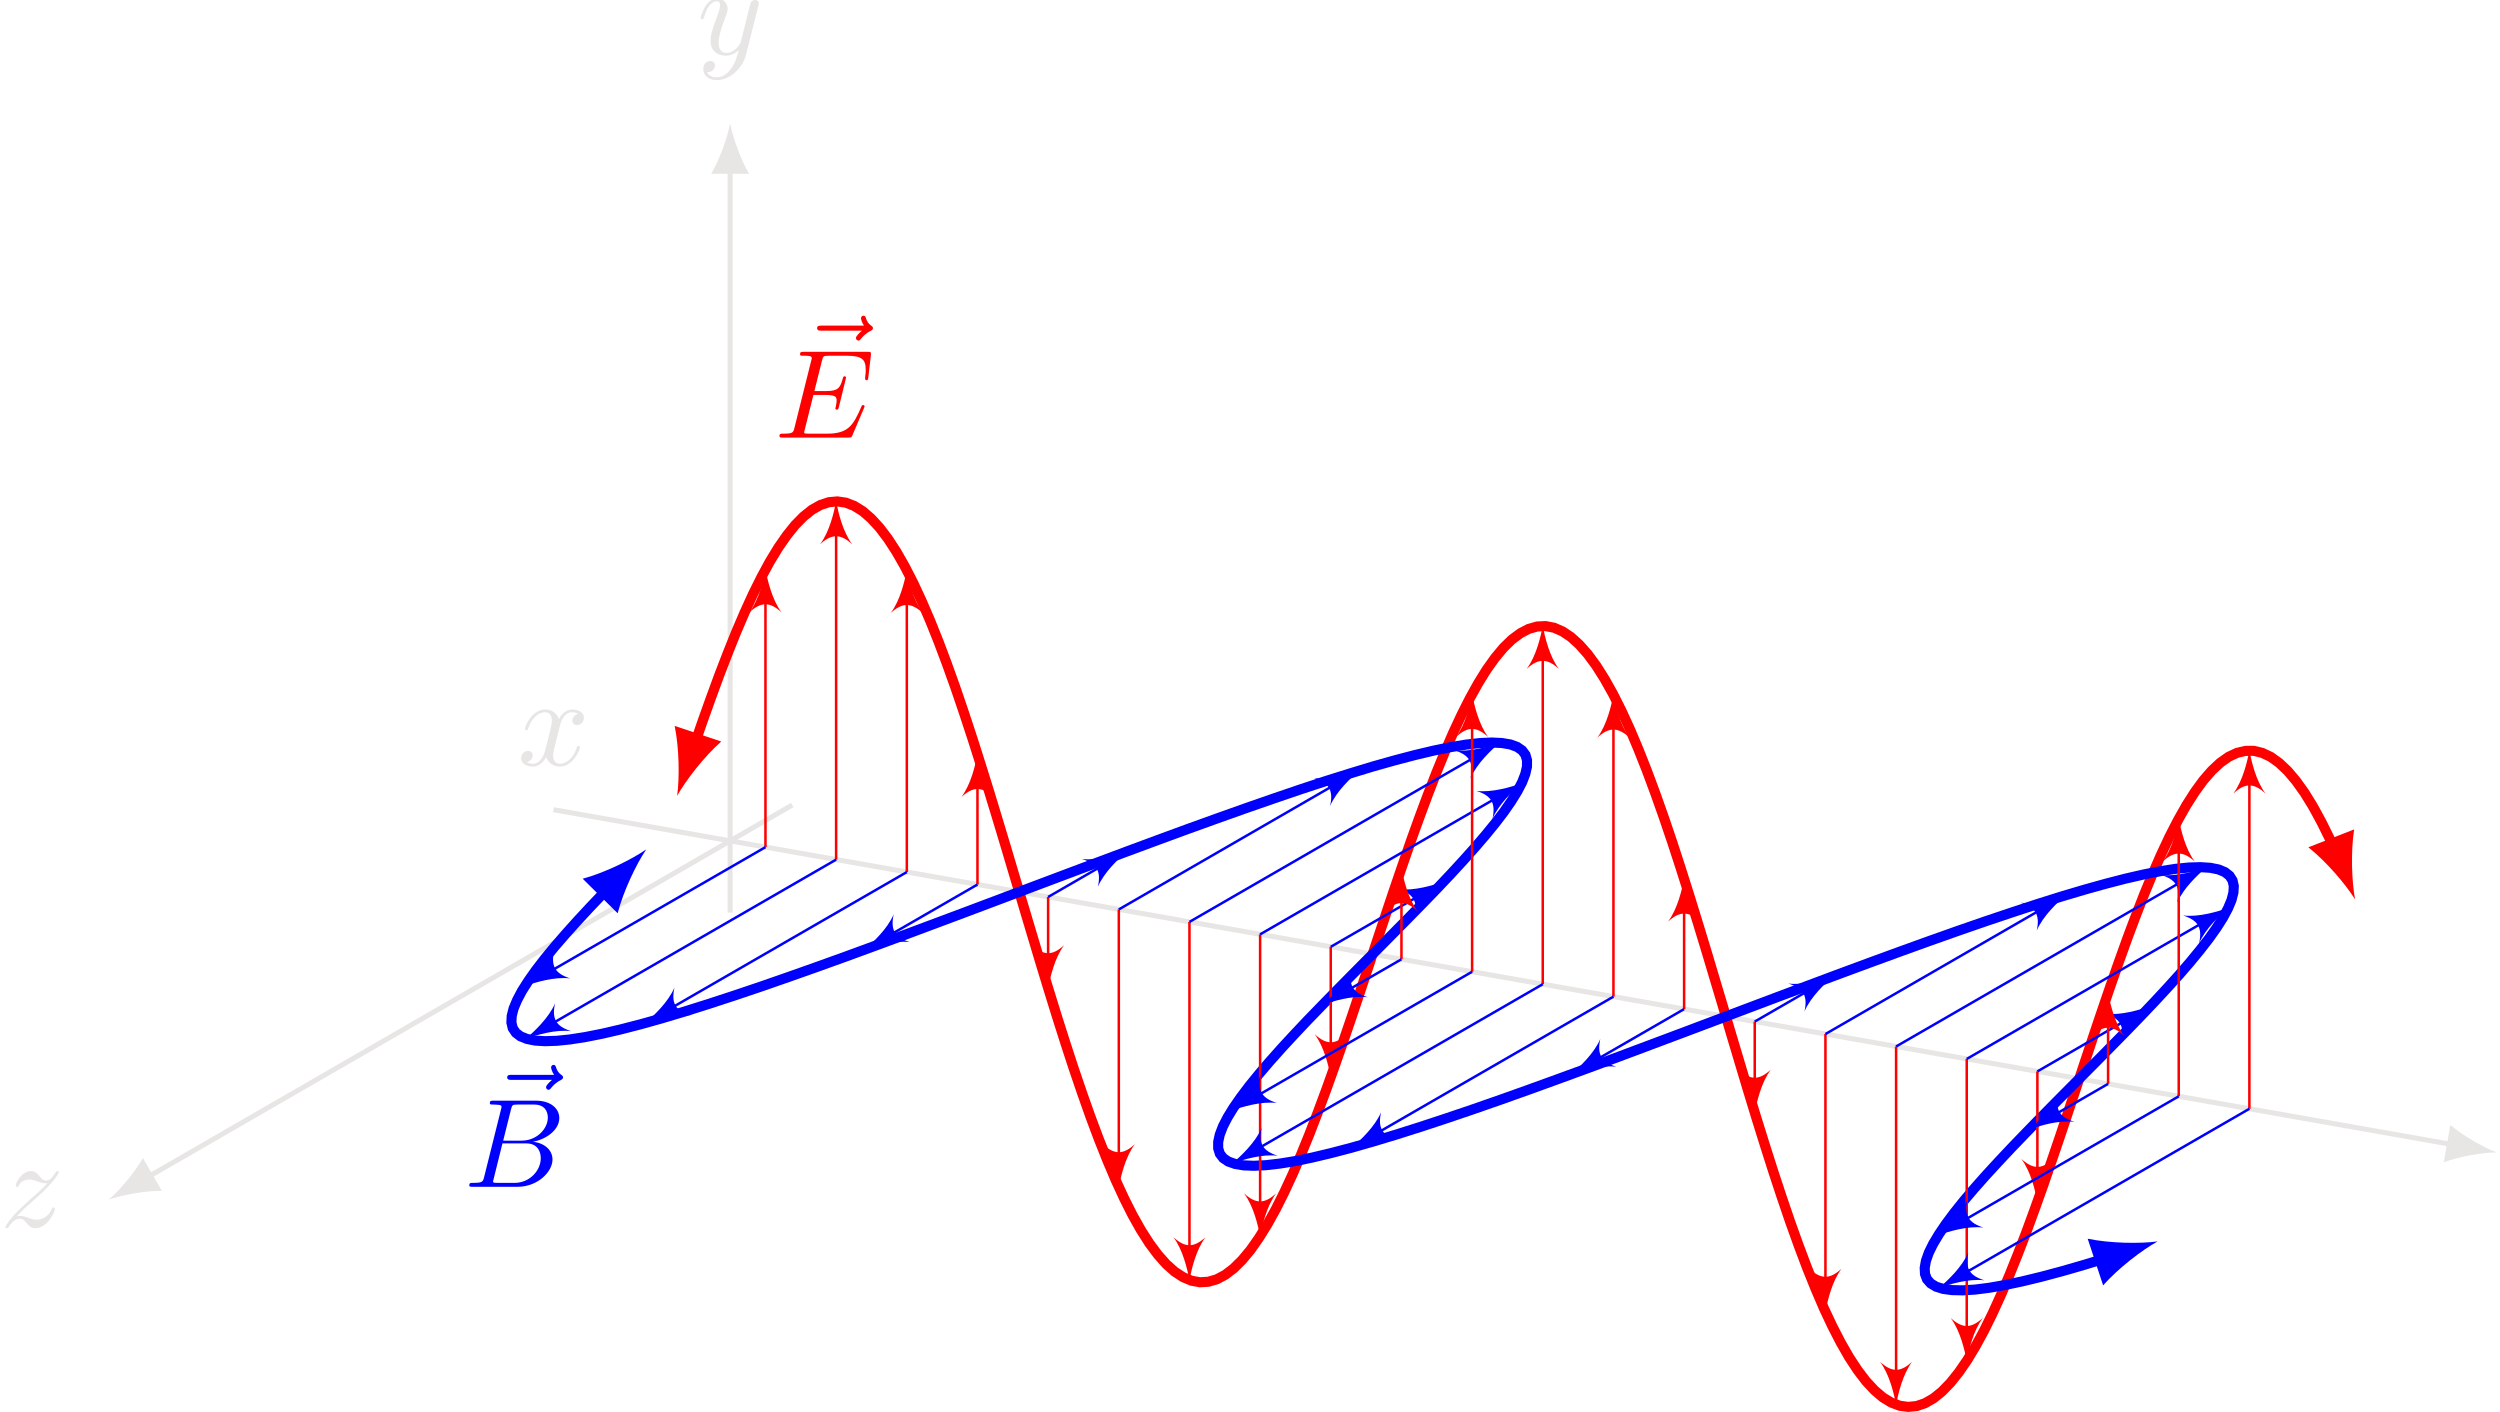
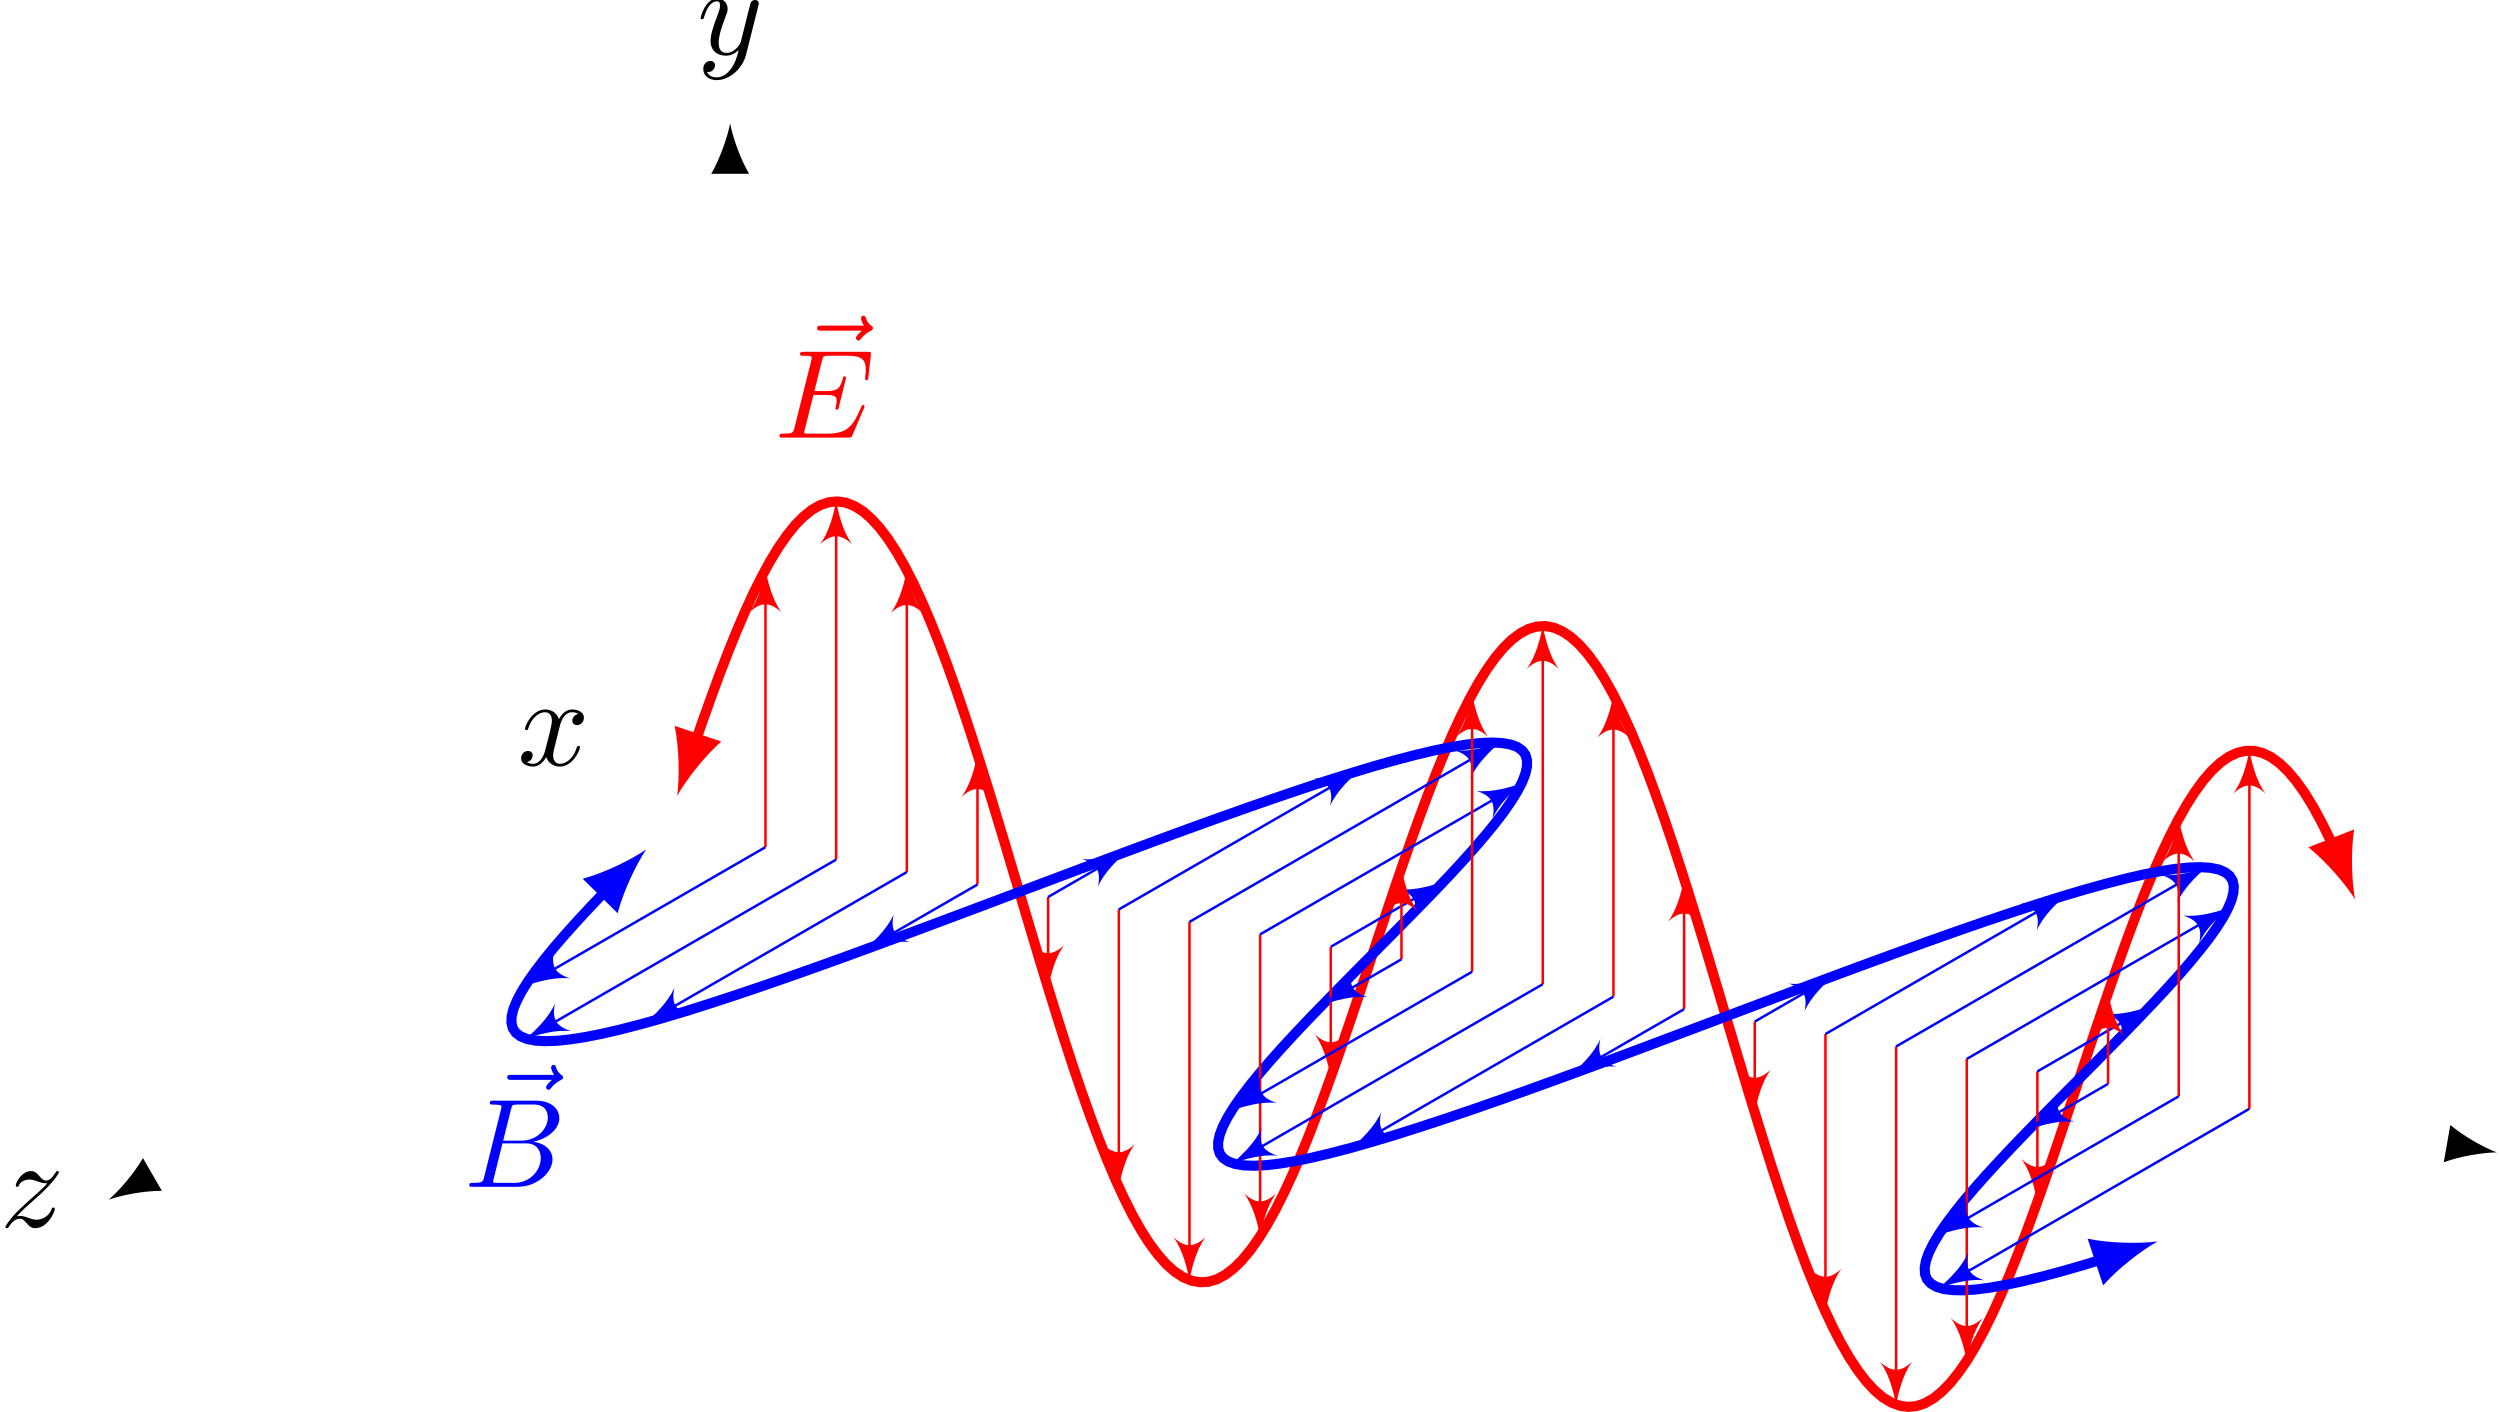
- <svg xmlns="http://www.w3.org/2000/svg" xmlns:xlink="http://www.w3.org/1999/xlink" version="1.1" width="197.529pt" height="111.559pt" viewBox="-68.68 -68.68 197.529 111.559" fill="currentColor">
+ <svg xmlns="http://www.w3.org/2000/svg" xmlns:xlink="http://www.w3.org/1999/xlink" version="1.1" width="197.529pt" height="111.559pt" viewBox="-68.68 -68.68 197.529 111.559" fill="CanvasText">
  <defs>
    <path id="g0-66" d="M1.594 -0.777C1.494 -0.389 1.474 -0.309 0.687 -0.309C0.518 -0.309 0.418 -0.309 0.418 -0.11C0.418 0 0.508 0 0.687 0H4.244C5.818 0 6.994 -1.176 6.994 -2.152C6.994 -2.869 6.416 -3.447 5.45 -3.557C6.486 -3.746 7.532 -4.483 7.532 -5.43C7.532 -6.167 6.874 -6.804 5.679 -6.804H2.331C2.142 -6.804 2.042 -6.804 2.042 -6.605C2.042 -6.496 2.132 -6.496 2.321 -6.496C2.341 -6.496 2.531 -6.496 2.7 -6.476C2.879 -6.456 2.969 -6.446 2.969 -6.316C2.969 -6.276 2.959 -6.247 2.929 -6.127L1.594 -0.777ZM3.098 -3.646L3.716 -6.117C3.806 -6.466 3.826 -6.496 4.254 -6.496H5.539C6.416 -6.496 6.625 -5.908 6.625 -5.469C6.625 -4.593 5.768 -3.646 4.553 -3.646H3.098ZM2.65 -0.309C2.511 -0.309 2.491 -0.309 2.431 -0.319C2.331 -0.329 2.301 -0.339 2.301 -0.418C2.301 -0.448 2.301 -0.468 2.351 -0.648L3.039 -3.427H4.922C5.878 -3.427 6.067 -2.69 6.067 -2.262C6.067 -1.275 5.181 -0.309 4.005 -0.309H2.65Z" />
    <path id="g0-69" d="M7.054 -2.321C7.073 -2.371 7.103 -2.441 7.103 -2.461C7.103 -2.471 7.103 -2.57 6.984 -2.57C6.894 -2.57 6.874 -2.511 6.854 -2.451C6.207 -0.976 5.838 -0.309 4.134 -0.309H2.68C2.54 -0.309 2.521 -0.309 2.461 -0.319C2.361 -0.329 2.331 -0.339 2.331 -0.418C2.331 -0.448 2.331 -0.468 2.381 -0.648L3.059 -3.367H4.045C4.892 -3.367 4.892 -3.158 4.892 -2.909C4.892 -2.839 4.892 -2.72 4.822 -2.421C4.802 -2.371 4.792 -2.341 4.792 -2.311C4.792 -2.262 4.832 -2.202 4.922 -2.202C5.001 -2.202 5.031 -2.252 5.071 -2.401L5.639 -4.732C5.639 -4.792 5.589 -4.842 5.519 -4.842C5.43 -4.842 5.41 -4.782 5.38 -4.663C5.171 -3.905 4.991 -3.676 4.075 -3.676H3.138L3.736 -6.077C3.826 -6.426 3.836 -6.466 4.274 -6.466H5.679C6.894 -6.466 7.193 -6.177 7.193 -5.36C7.193 -5.121 7.193 -5.101 7.153 -4.832C7.153 -4.772 7.143 -4.702 7.143 -4.653S7.173 -4.533 7.263 -4.533C7.372 -4.533 7.382 -4.593 7.402 -4.782L7.601 -6.506C7.631 -6.775 7.582 -6.775 7.333 -6.775H2.301C2.102 -6.775 2.002 -6.775 2.002 -6.575C2.002 -6.466 2.092 -6.466 2.281 -6.466C2.65 -6.466 2.929 -6.466 2.929 -6.286C2.929 -6.247 2.929 -6.227 2.879 -6.047L1.564 -0.777C1.465 -0.389 1.445 -0.309 0.658 -0.309C0.488 -0.309 0.379 -0.309 0.379 -0.12C0.379 0 0.468 0 0.658 0H5.828C6.057 0 6.067 -0.01 6.137 -0.169L7.054 -2.321Z" />
    <path id="g0-120" d="M3.328 -3.009C3.387 -3.268 3.616 -4.184 4.314 -4.184C4.364 -4.184 4.603 -4.184 4.812 -4.055C4.533 -4.005 4.334 -3.756 4.334 -3.517C4.334 -3.357 4.443 -3.168 4.712 -3.168C4.932 -3.168 5.25 -3.347 5.25 -3.746C5.25 -4.264 4.663 -4.403 4.324 -4.403C3.746 -4.403 3.397 -3.875 3.278 -3.646C3.029 -4.304 2.491 -4.403 2.202 -4.403C1.166 -4.403 0.598 -3.118 0.598 -2.869C0.598 -2.77 0.697 -2.77 0.717 -2.77C0.797 -2.77 0.827 -2.79 0.847 -2.879C1.186 -3.935 1.843 -4.184 2.182 -4.184C2.371 -4.184 2.72 -4.095 2.72 -3.517C2.72 -3.208 2.55 -2.54 2.182 -1.146C2.022 -0.528 1.674 -0.11 1.235 -0.11C1.176 -0.11 0.946 -0.11 0.737 -0.239C0.986 -0.289 1.205 -0.498 1.205 -0.777C1.205 -1.046 0.986 -1.126 0.837 -1.126C0.538 -1.126 0.289 -0.867 0.289 -0.548C0.289 -0.09 0.787 0.11 1.225 0.11C1.883 0.11 2.242 -0.588 2.271 -0.648C2.391 -0.279 2.75 0.11 3.347 0.11C4.374 0.11 4.941 -1.176 4.941 -1.425C4.941 -1.524 4.852 -1.524 4.822 -1.524C4.732 -1.524 4.712 -1.484 4.692 -1.415C4.364 -0.349 3.686 -0.11 3.367 -0.11C2.979 -0.11 2.819 -0.428 2.819 -0.767C2.819 -0.986 2.879 -1.205 2.989 -1.644L3.328 -3.009Z" />
    <path id="g0-121" d="M4.842 -3.796C4.882 -3.935 4.882 -3.955 4.882 -4.025C4.882 -4.204 4.742 -4.294 4.593 -4.294C4.493 -4.294 4.334 -4.234 4.244 -4.085C4.224 -4.035 4.144 -3.726 4.105 -3.547C4.035 -3.288 3.965 -3.019 3.905 -2.75L3.457 -0.956C3.417 -0.807 2.989 -0.11 2.331 -0.11C1.823 -0.11 1.714 -0.548 1.714 -0.917C1.714 -1.375 1.883 -1.993 2.222 -2.869C2.381 -3.278 2.421 -3.387 2.421 -3.587C2.421 -4.035 2.102 -4.403 1.604 -4.403C0.658 -4.403 0.289 -2.959 0.289 -2.869C0.289 -2.77 0.389 -2.77 0.408 -2.77C0.508 -2.77 0.518 -2.79 0.568 -2.949C0.837 -3.885 1.235 -4.184 1.574 -4.184C1.654 -4.184 1.823 -4.184 1.823 -3.866C1.823 -3.616 1.724 -3.357 1.654 -3.168C1.255 -2.112 1.076 -1.544 1.076 -1.076C1.076 -0.189 1.704 0.11 2.291 0.11C2.68 0.11 3.019 -0.06 3.298 -0.339C3.168 0.179 3.049 0.667 2.65 1.196C2.391 1.534 2.012 1.823 1.554 1.823C1.415 1.823 0.966 1.793 0.797 1.405C0.956 1.405 1.086 1.405 1.225 1.285C1.325 1.196 1.425 1.066 1.425 0.877C1.425 0.568 1.156 0.528 1.056 0.528C0.827 0.528 0.498 0.687 0.498 1.176C0.498 1.674 0.936 2.042 1.554 2.042C2.58 2.042 3.606 1.136 3.885 0.01L4.842 -3.796Z" />
    <path id="g0-122" d="M1.325 -0.827C1.863 -1.405 2.152 -1.654 2.511 -1.963C2.511 -1.973 3.128 -2.501 3.487 -2.859C4.433 -3.786 4.653 -4.264 4.653 -4.304C4.653 -4.403 4.563 -4.403 4.543 -4.403C4.473 -4.403 4.443 -4.384 4.394 -4.294C4.095 -3.816 3.885 -3.656 3.646 -3.656S3.288 -3.806 3.138 -3.975C2.949 -4.204 2.78 -4.403 2.451 -4.403C1.704 -4.403 1.245 -3.477 1.245 -3.268C1.245 -3.218 1.275 -3.158 1.365 -3.158S1.474 -3.208 1.494 -3.268C1.684 -3.726 2.262 -3.736 2.341 -3.736C2.55 -3.736 2.74 -3.666 2.969 -3.587C3.367 -3.437 3.477 -3.437 3.736 -3.437C3.377 -3.009 2.54 -2.291 2.351 -2.132L1.455 -1.295C0.777 -0.628 0.428 -0.06 0.428 0.01C0.428 0.11 0.528 0.11 0.548 0.11C0.628 0.11 0.648 0.09 0.707 -0.02C0.936 -0.369 1.235 -0.638 1.554 -0.638C1.783 -0.638 1.883 -0.548 2.132 -0.259C2.301 -0.05 2.481 0.11 2.77 0.11C3.756 0.11 4.334 -1.156 4.334 -1.425C4.334 -1.474 4.294 -1.524 4.214 -1.524C4.125 -1.524 4.105 -1.465 4.075 -1.395C3.846 -0.747 3.208 -0.558 2.879 -0.558C2.68 -0.558 2.501 -0.618 2.291 -0.687C1.953 -0.817 1.803 -0.857 1.594 -0.857C1.574 -0.857 1.415 -0.857 1.325 -0.827Z" />
    <path id="g0-126" d="M5.35 -5.928C5.21 -5.798 4.882 -5.519 4.882 -5.34C4.882 -5.24 4.981 -5.141 5.081 -5.141C5.171 -5.141 5.22 -5.21 5.27 -5.27C5.39 -5.42 5.619 -5.699 6.057 -5.918C6.127 -5.958 6.227 -6.007 6.227 -6.127C6.227 -6.227 6.157 -6.276 6.087 -6.326C5.868 -6.476 5.758 -6.655 5.679 -6.894C5.659 -6.984 5.619 -7.113 5.479 -7.113S5.28 -6.984 5.28 -6.904C5.28 -6.854 5.36 -6.535 5.519 -6.326H2.162C1.993 -6.326 1.813 -6.326 1.813 -6.127S1.993 -5.928 2.162 -5.928H5.35Z" />
  </defs>
  <g id="page1">
-     <path d="M-24.949 -4.703L125.058 21.75" stroke="currentColor" fill="none" stroke-width="0.399" />
+     <path d="M-24.949 -4.703L125.058 21.75" stroke="CanvasText" fill="none" stroke-width="0.399" />
    <path d="M128.59 22.371C127.578 21.992 125.984 21.102 124.925 20.207L124.406 23.152C125.707 22.672 127.511 22.383 128.59 22.371" />
    <g transform="matrix(1 0 0 1 -16.8052 -5.98096)">
      <use x="-10.991" y="-2.24" xlink:href="#g0-120" />
    </g>
-     <path d="M-10.992 3.43V-55.348" stroke="currentColor" fill="none" stroke-width="0.399" stroke-miterlimit="10" />
+     <path d="M-10.992 3.43V-55.348" stroke="CanvasText" fill="none" stroke-width="0.399" stroke-miterlimit="10" />
    <path d="M-10.992 -58.934C-11.191 -57.871 -11.789 -56.145 -12.484 -54.949H-9.496C-10.195 -56.145 -10.793 -57.871 -10.992 -58.934" />
    <g transform="matrix(1 0 0 1 -2.621 -62.1506)">
      <use x="-10.991" y="-2.24" xlink:href="#g0-121" />
    </g>
-     <path d="M-6.082 -5.074L-56.984 24.312" stroke="currentColor" fill="none" stroke-width="0.399" stroke-miterlimit="10" />
+     <path d="M-6.082 -5.074L-56.984 24.312" stroke="CanvasText" fill="none" stroke-width="0.399" stroke-miterlimit="10" />
    <path d="M-60.09 26.106C-59.07 25.746 -57.273 25.402 -55.891 25.41L-57.387 22.82C-58.07 24.023 -59.27 25.402 -60.09 26.106" />
    <g transform="matrix(1 0 0 1 -57.6894 30.4916)">
      <use x="-10.991" y="-2.24" xlink:href="#g0-122" />
    </g>
    <path d="M-13.695 -10.215L-14.512 -7.785L-13.844 -9.742L-13.18 -11.664L-12.512 -13.531L-11.848 -15.34L-11.18 -17.074L-10.516 -18.727L-9.848 -20.285L-9.184 -21.742L-8.516 -23.086L-7.852 -24.312L-7.184 -25.41L-6.516 -26.371L-5.852 -27.199L-5.184 -27.875L-4.52 -28.406L-3.852 -28.781L-3.188 -29L-2.52 -29.062L-1.855 -28.965L-1.188 -28.707L-0.519 -28.293L0.144 -27.719L0.812 -26.992L1.477 -26.117L2.144 -25.09L2.809 -23.926L3.477 -22.625L4.141 -21.195L4.809 -19.645L5.477 -17.98L6.141 -16.215L6.809 -14.348L7.473 -12.398L8.141 -10.371L8.805 -8.281L9.473 -6.137L10.137 -3.953L10.805 -1.734L11.469 0.5L12.137 2.742L12.805 4.977L13.469 7.199L14.137 9.391L14.801 11.539L15.469 13.641L16.133 15.676L16.801 17.637L17.465 19.516L18.133 21.301L18.801 22.98L19.465 24.547L20.133 25.996L20.797 27.316L21.465 28.504L22.129 29.547L22.797 30.445L23.461 31.195L24.129 31.793L24.797 32.23L25.461 32.512L26.129 32.633L26.793 32.594L27.461 32.398L28.125 32.047L28.793 31.539L29.457 30.883L30.125 30.082L30.789 29.137L31.457 28.059L32.125 26.852L32.789 25.527L33.457 24.086L34.121 22.543L34.789 20.902L35.453 19.18L36.121 17.383L36.785 15.523L37.453 13.609L38.121 11.652L38.785 9.672L39.453 7.668L40.117 5.664L40.785 3.66L41.449 1.68L42.117 -0.273L42.781 -2.188L43.449 -4.043L44.117 -5.84L44.781 -7.559L45.449 -9.191L46.113 -10.734L46.781 -12.168L47.445 -13.488L48.113 -14.691L48.777 -15.762L49.445 -16.699L50.109 -17.496L50.777 -18.148L51.445 -18.645L52.109 -18.992L52.777 -19.18L53.441 -19.211L54.109 -19.082L54.773 -18.793L55.441 -18.348L56.105 -17.746L56.773 -16.988L57.441 -16.082L58.105 -15.031L58.773 -13.84L59.438 -12.516L60.105 -11.062L60.77 -9.488L61.438 -7.801L62.102 -6.016L62.77 -4.133L63.438 -2.164L64.102 -0.125L64.769 1.977L65.434 4.129L66.102 6.32L66.766 8.543L67.434 10.777L68.098 13.02L68.766 15.254L69.43 17.469L70.098 19.656L70.766 21.797L71.43 23.883L72.098 25.906L72.762 27.852L73.43 29.715L74.094 31.477L74.762 33.137L75.426 34.684L76.094 36.105L76.762 37.402L77.426 38.562L78.094 39.578L78.758 40.449L79.426 41.168L80.09 41.734L80.758 42.141L81.422 42.391L82.09 42.48L82.758 42.414L83.422 42.188L84.09 41.805L84.754 41.27L85.422 40.582L86.086 39.754L86.754 38.785L87.418 37.68L88.086 36.449L88.754 35.098L89.418 33.637L90.086 32.074L90.75 30.418L91.418 28.684L92.082 26.871L92.75 25L93.414 23.074L94.082 21.113L94.746 19.129L95.414 17.125L96.082 15.117L96.746 13.117L97.414 11.141L98.078 9.195L98.746 7.293L99.41 5.445L100.078 3.664L100.742 1.961L101.41 0.344L102.078 -1.176L102.742 -2.59L103.41 -3.887L104.074 -5.062L104.742 -6.109L105.406 -7.02L106.074 -7.789L106.738 -8.41L107.406 -8.883L108.074 -9.195L108.738 -9.352L109.406 -9.355L110.07 -9.191L110.738 -8.875L111.402 -8.398L112.07 -7.766L112.734 -6.98L113.402 -6.047L114.066 -4.969L114.734 -3.746L115.402 -2.398L116.066 -0.918L116.734 0.676L115.703 -1.961" stroke="#f00" fill="none" stroke-width="0.797" stroke-miterlimit="10" />
    <path d="M-15.18 -5.797C-14.492 -7.023 -13.043 -8.906 -11.691 -10.09L-15.375 -11.324C-15.008 -9.563 -14.984 -7.188 -15.18 -5.797" fill="#f00" />
    <path d="M117.399 2.383C117.137 1 117.047 -1.371 117.325 -3.148L113.707 -1.734C115.118 -0.617 116.657 1.191 117.399 2.383" fill="#f00" />
    <path d="M-20.895 1.746L-18.773 -0.398L-19.906 0.758L-21.008 1.895L-22.062 3.004L-23.062 4.082L-24 5.129L-24.867 6.129L-25.652 7.086L-26.348 7.988L-26.945 8.836L-27.445 9.625L-27.828 10.352L-28.102 11.008L-28.25 11.598L-28.273 12.113L-28.168 12.555L-27.926 12.918L-27.555 13.203L-27.039 13.41L-26.391 13.539L-25.605 13.586L-24.68 13.555L-23.621 13.445L-22.426 13.258L-21.102 12.996L-19.652 12.66L-18.078 12.254L-16.387 11.781L-14.586 11.242L-12.68 10.641L-10.672 9.984L-8.574 9.277L-6.398 8.52L-4.145 7.723L-1.824 6.887L0.551 6.016L2.973 5.121L5.43 4.203L7.914 3.273L10.414 2.332L12.918 1.387L15.422 0.445L17.906 -0.488L20.371 -1.41L22.797 -2.309L25.18 -3.184L27.508 -4.023L29.77 -4.828L31.961 -5.59L34.07 -6.309L36.09 -6.973L38.016 -7.578L39.832 -8.129L41.539 -8.609L43.133 -9.027L44.602 -9.375L45.945 -9.648L47.156 -9.848L48.238 -9.969L49.184 -10.012L49.988 -9.973L50.66 -9.859L51.191 -9.664L51.586 -9.391L51.848 -9.039L51.973 -8.609L51.969 -8.105L51.836 -7.527L51.586 -6.879L51.215 -6.164L50.734 -5.383L50.152 -4.543L49.469 -3.648L48.695 -2.699L47.84 -1.703L46.914 -0.668L45.922 0.41L44.875 1.516L43.781 2.648L42.652 3.801L41.5 4.969L40.332 6.148L39.156 7.324L37.988 8.504L36.836 9.672L35.711 10.824L34.617 11.953L33.574 13.059L32.582 14.133L31.66 15.168L30.809 16.164L30.039 17.109L29.363 18.004L28.781 18.84L28.305 19.617L27.941 20.328L27.695 20.973L27.57 21.547V22.051L27.703 22.477L27.969 22.824L28.367 23.094L28.906 23.285L29.582 23.398L30.398 23.43L31.348 23.383L32.434 23.258L33.652 23.059L35 22.781L36.477 22.43L38.074 22.012L39.785 21.523L41.609 20.973L43.535 20.363L45.562 19.695L47.672 18.98L49.867 18.215L52.137 17.406L54.465 16.562L56.852 15.688L59.281 14.789L61.742 13.867L64.231 12.934L66.734 11.992L69.238 11.047L71.738 10.105L74.223 9.176L76.676 8.258L79.098 7.363L81.469 6.496L83.785 5.66L86.035 4.863L88.211 4.109L90.304 3.406L92.304 2.75L94.207 2.152L96.008 1.617L97.691 1.148L99.262 0.742L100.707 0.41L102.023 0.152L103.211 -0.031L104.265 -0.137L105.183 -0.164L105.965 -0.113L106.605 0.016L107.113 0.227L107.48 0.516L107.715 0.883L107.816 1.328L107.785 1.848L107.633 2.438L107.355 3.098L106.965 3.828L106.461 4.621L105.859 5.469L105.156 6.375L104.367 7.336L103.5 8.34L102.558 9.383L101.554 10.465L100.496 11.578L99.398 12.715L98.262 13.871L97.105 15.043L95.937 16.219L94.762 17.398L93.597 18.574L92.449 19.738L91.328 20.891L90.246 22.016L89.211 23.117L88.231 24.184L87.32 25.211L86.484 26.195L85.734 27.133L85.074 28.016L84.516 28.84L84.059 29.605L83.715 30.305L83.492 30.938L83.394 31.496L83.418 31.984L83.574 32.395L83.867 32.727L84.297 32.984L84.859 33.16L85.562 33.254L86.402 33.273L87.379 33.211L88.492 33.07L89.738 32.852L91.113 32.562L92.609 32.199L94.23 31.766L95.965 31.266L97.808 30.703L99.754 30.082L97.371 30.871" stroke="#00f" fill="none" stroke-width="0.797" stroke-miterlimit="10" />
    <path d="M-17.617 -1.57C-18.773 -0.77 -20.902 0.281 -22.641 0.75L-19.879 3.48C-19.43 1.738 -18.406 -0.406 -17.617 -1.57" fill="#00f" />
    <path d="M101.797 29.406C100.406 29.594 98.031 29.562 96.269 29.191L97.492 32.879C98.68 31.531 100.566 30.086 101.797 29.406" fill="#00f" />
    <path d="M-8.199 -1.746V-21.652" stroke="#f00" fill="none" stroke-width="0.199" stroke-miterlimit="10" />
    <path d="M-8.199 -23.684C-8.367 -22.836 -8.707 -21.312 -9.469 -20.297C-8.539 -21.145 -7.859 -21.145 -6.93 -20.297C-7.691 -21.312 -8.031 -22.836 -8.199 -23.684Z" fill="#f00" />
    <path d="M-8.199 -1.746L-25.438 8.203" stroke="#00f" fill="none" stroke-width="0.199" stroke-miterlimit="10" />
    <path d="M-27.195 9.219C-26.379 8.945 -24.891 8.477 -23.629 8.625C-24.828 8.242 -25.164 7.656 -24.898 6.426C-25.398 7.594 -26.547 8.648 -27.195 9.219Z" fill="#00f" />
    <path d="M-2.617 -0.762V-27.031" stroke="#f00" fill="none" stroke-width="0.199" stroke-miterlimit="10" />
    <path d="M-2.617 -29.063C-2.785 -28.215 -3.125 -26.691 -3.887 -25.676C-2.953 -26.52 -2.277 -26.52 -1.344 -25.676C-2.109 -26.691 -2.445 -28.215 -2.617 -29.063Z" fill="#f00" />
    <path d="M-2.617 -0.762L-25.363 12.371" stroke="#00f" fill="none" stroke-width="0.199" stroke-miterlimit="10" />
    <path d="M-27.121 13.387C-26.305 13.109 -24.816 12.641 -23.555 12.793C-24.754 12.41 -25.094 11.82 -24.824 10.594C-25.324 11.762 -26.473 12.816 -27.121 13.387Z" fill="#00f" />
    <path d="M2.969 0.223V-21.598" stroke="#f00" fill="none" stroke-width="0.199" stroke-miterlimit="10" />
    <path d="M2.969 -23.633C2.797 -22.785 2.461 -21.262 1.695 -20.242C2.629 -21.09 3.305 -21.09 4.238 -20.242C3.477 -21.262 3.137 -22.785 2.969 -23.633Z" fill="#f00" />
    <path d="M2.969 0.223L-15.93 11.129" stroke="#00f" fill="none" stroke-width="0.199" stroke-miterlimit="10" />
    <path d="M-17.688 12.148C-16.871 11.871 -15.383 11.402 -14.121 11.555C-15.32 11.172 -15.66 10.582 -15.391 9.352C-15.891 10.52 -17.039 11.578 -17.688 12.148Z" fill="#00f" />
    <path d="M8.551 1.207V-7.059" stroke="#f00" fill="none" stroke-width="0.199" stroke-miterlimit="10" />
    <path d="M8.551 -9.09C8.383 -8.242 8.043 -6.719 7.281 -5.703C8.211 -6.551 8.891 -6.551 9.82 -5.703C9.059 -6.719 8.719 -8.242 8.551 -9.09Z" fill="#f00" />
    <path d="M8.551 1.207L1.395 5.336" stroke="#00f" fill="none" stroke-width="0.199" stroke-miterlimit="10" />
    <path d="M-0.363 6.352C0.453 6.074 1.941 5.605 3.203 5.758C2.004 5.375 1.664 4.789 1.934 3.559C1.434 4.727 0.285 5.781 -0.363 6.352Z" fill="#00f" />
    <path d="M14.133 2.191V7.352" stroke="#f00" fill="none" stroke-width="0.199" stroke-miterlimit="10" />
    <path d="M14.133 9.383C14.305 8.535 14.641 7.012 15.402 5.996C14.473 6.844 13.797 6.844 12.863 5.996C13.625 7.012 13.965 8.535 14.133 9.383Z" fill="#f00" />
    <path d="M14.133 2.191L18.605 -0.391" stroke="#00f" fill="none" stroke-width="0.199" stroke-miterlimit="10" />
    <path d="M20.363 -1.406C19.547 -1.129 18.055 -0.66 16.797 -0.813C17.996 -0.43 18.332 0.156 18.066 1.387C18.562 0.219 19.715 -0.836 20.363 -1.406Z" fill="#00f" />
    <path d="M19.719 3.176V23.078" stroke="#f00" fill="none" stroke-width="0.199" stroke-miterlimit="10" />
    <path d="M19.719 25.109C19.887 24.262 20.227 22.738 20.988 21.723C20.055 22.57 19.379 22.57 18.445 21.723C19.207 22.738 19.547 24.262 19.719 25.109Z" fill="#f00" />
    <path d="M19.719 3.176L36.953 -6.777" stroke="#00f" fill="none" stroke-width="0.199" stroke-miterlimit="10" />
    <path d="M38.715 -7.793C37.895 -7.516 36.406 -7.047 35.145 -7.199C36.344 -6.816 36.684 -6.23 36.414 -5C36.914 -6.168 38.066 -7.223 38.715 -7.793Z" fill="#00f" />
    <path d="M25.301 4.16V30.426" stroke="#f00" fill="none" stroke-width="0.199" stroke-miterlimit="10" />
    <path d="M25.301 32.457C25.469 31.609 25.809 30.086 26.57 29.07C25.641 29.918 24.961 29.918 24.031 29.07C24.793 30.086 25.129 31.609 25.301 32.457Z" fill="#f00" />
    <path d="M25.301 4.16L48.047 -8.973" stroke="#00f" fill="none" stroke-width="0.199" stroke-miterlimit="10" />
    <path d="M49.809 -9.992C48.988 -9.715 47.5 -9.246 46.238 -9.398C47.438 -9.012 47.777 -8.426 47.508 -7.195C48.008 -8.363 49.16 -9.422 49.809 -9.992Z" fill="#00f" />
    <path d="M30.883 5.145V26.965" stroke="#f00" fill="none" stroke-width="0.199" stroke-miterlimit="10" />
    <path d="M30.883 28.996C31.055 28.148 31.391 26.625 32.152 25.609C31.223 26.457 30.543 26.457 29.613 25.609C30.375 26.625 30.715 28.148 30.883 28.996Z" fill="#f00" />
    <path d="M30.883 5.145L49.781 -5.766" stroke="#00f" fill="none" stroke-width="0.199" stroke-miterlimit="10" />
    <path d="M51.539 -6.785C50.723 -6.508 49.234 -6.039 47.973 -6.191C49.172 -5.805 49.512 -5.219 49.242 -3.988C49.742 -5.156 50.891 -6.215 51.539 -6.785Z" fill="#00f" />
    <path d="M36.465 6.129V14.391" stroke="#f00" fill="none" stroke-width="0.199" stroke-miterlimit="10" />
    <path d="M36.465 16.422C36.637 15.578 36.977 14.051 37.738 13.035C36.805 13.883 36.129 13.883 35.195 13.035C35.957 14.051 36.297 15.578 36.465 16.422Z" fill="#f00" />
    <path d="M36.465 6.129L43.625 1.996" stroke="#00f" fill="none" stroke-width="0.199" stroke-miterlimit="10" />
    <path d="M45.383 0.98C44.566 1.258 43.074 1.727 41.816 1.574C43.016 1.957 43.352 2.543 43.086 3.773C43.582 2.605 44.734 1.551 45.383 0.98Z" fill="#00f" />
    <path d="M42.051 7.113V1.953" stroke="#f00" fill="none" stroke-width="0.199" stroke-miterlimit="10" />
    <path d="M42.051 -0.082C41.879 0.766 41.543 2.289 40.781 3.309C41.711 2.461 42.387 2.461 43.32 3.309C42.559 2.289 42.219 0.766 42.051 -0.082Z" fill="#f00" />
    <path d="M42.051 7.113L37.582 9.691" stroke="#00f" fill="none" stroke-width="0.199" stroke-miterlimit="10" />
    <path d="M35.82 10.707C36.641 10.43 38.129 9.961 39.391 10.113C38.191 9.73 37.852 9.145 38.121 7.914C37.621 9.082 36.469 10.137 35.82 10.707Z" fill="#00f" />
    <path d="M47.633 8.098V-11.805" stroke="#f00" fill="none" stroke-width="0.199" stroke-miterlimit="10" />
    <path d="M47.633 -13.84C47.465 -12.992 47.125 -11.469 46.363 -10.449C47.293 -11.297 47.973 -11.297 48.902 -10.449C48.141 -11.469 47.801 -12.992 47.633 -13.84Z" fill="#f00" />
    <path d="M47.633 8.098L30.398 18.047" stroke="#00f" fill="none" stroke-width="0.199" stroke-miterlimit="10" />
    <path d="M28.637 19.062C29.457 18.785 30.945 18.316 32.207 18.469C31.008 18.086 30.668 17.5 30.934 16.27C30.438 17.438 29.285 18.492 28.637 19.062Z" fill="#00f" />
    <path d="M53.215 9.082V-17.184" stroke="#f00" fill="none" stroke-width="0.199" stroke-miterlimit="10" />
    <path d="M53.215 -19.219C53.047 -18.371 52.707 -16.848 51.945 -15.832C52.879 -16.676 53.555 -16.676 54.488 -15.832C53.723 -16.848 53.387 -18.371 53.215 -19.219Z" fill="#f00" />
    <path d="M53.215 9.082L30.469 22.215" stroke="#00f" fill="none" stroke-width="0.199" stroke-miterlimit="10" />
    <path d="M28.711 23.23C29.527 22.953 31.016 22.484 32.277 22.637C31.078 22.254 30.738 21.668 31.008 20.438C30.508 21.605 29.359 22.66 28.711 23.23Z" fill="#00f" />
    <path d="M58.801 10.066V-11.758" stroke="#f00" fill="none" stroke-width="0.199" stroke-miterlimit="10" />
    <path d="M58.801 -13.789C58.629 -12.941 58.293 -11.418 57.527 -10.402C58.461 -11.246 59.137 -11.246 60.07 -10.402C59.309 -11.418 58.969 -12.941 58.801 -13.789Z" fill="#f00" />
    <path d="M58.801 10.066L39.902 20.977" stroke="#00f" fill="none" stroke-width="0.199" stroke-miterlimit="10" />
    <path d="M38.141 21.992C38.961 21.715 40.449 21.246 41.711 21.398C40.512 21.016 40.172 20.43 40.441 19.199C39.941 20.367 38.789 21.422 38.141 21.992Z" fill="#00f" />
    <path d="M64.383 11.051V2.785" stroke="#f00" fill="none" stroke-width="0.199" stroke-miterlimit="10" />
    <path d="M64.383 0.75C64.215 1.598 63.875 3.121 63.113 4.141C64.043 3.293 64.723 3.293 65.652 4.141C64.891 3.121 64.551 1.598 64.383 0.75Z" fill="#f00" />
    <path d="M64.383 11.051L57.223 15.184" stroke="#00f" fill="none" stroke-width="0.199" stroke-miterlimit="10" />
    <path d="M55.465 16.199C56.281 15.922 57.773 15.453 59.031 15.605C57.832 15.223 57.496 14.637 57.762 13.406C57.266 14.574 56.113 15.629 55.465 16.199Z" fill="#00f" />
    <path d="M69.965 12.035V17.191" stroke="#f00" fill="none" stroke-width="0.199" stroke-miterlimit="10" />
    <path d="M69.965 19.227C70.137 18.379 70.473 16.855 71.234 15.836C70.305 16.684 69.629 16.684 68.695 15.836C69.457 16.855 69.797 18.379 69.965 19.227Z" fill="#f00" />
    <path d="M69.965 12.035L74.434 9.457" stroke="#00f" fill="none" stroke-width="0.199" stroke-miterlimit="10" />
    <path d="M76.191 8.438C75.375 8.715 73.887 9.184 72.625 9.031C73.824 9.414 74.164 10.004 73.895 11.234C74.395 10.066 75.543 9.008 76.191 8.438Z" fill="#00f" />
    <path d="M75.551 13.02V32.918" stroke="#f00" fill="none" stroke-width="0.199" stroke-miterlimit="10" />
    <path d="M75.551 34.953C75.719 34.105 76.059 32.582 76.82 31.566C75.887 32.41 75.211 32.41 74.277 31.566C75.039 32.582 75.379 34.105 75.551 34.953Z" fill="#f00" />
    <path d="M75.551 13.02L92.785 3.066" stroke="#00f" fill="none" stroke-width="0.199" stroke-miterlimit="10" />
    <path d="M94.543 2.051C93.727 2.328 92.234 2.797 90.977 2.645C92.176 3.027 92.512 3.617 92.246 4.848C92.746 3.676 93.895 2.621 94.543 2.051Z" fill="#00f" />
    <path d="M81.133 14.004V40.27" stroke="#f00" fill="none" stroke-width="0.199" stroke-miterlimit="10" />
    <path d="M81.133 42.301C81.301 41.453 81.641 39.93 82.402 38.914C81.473 39.762 80.793 39.762 79.863 38.914C80.625 39.93 80.961 41.453 81.133 42.301Z" fill="#f00" />
    <path d="M81.133 14.004L103.879 0.871" stroke="#00f" fill="none" stroke-width="0.199" stroke-miterlimit="10" />
    <path d="M105.64 -0.145C104.82 0.129 103.332 0.598 102.07 0.449C103.269 0.832 103.609 1.418 103.34 2.648C103.84 1.48 104.992 0.426 105.64 -0.145Z" fill="#00f" />
    <path d="M86.715 14.988V36.809" stroke="#f00" fill="none" stroke-width="0.199" stroke-miterlimit="10" />
    <path d="M86.715 38.844C86.883 37.996 87.223 36.473 87.984 35.453C87.055 36.301 86.375 36.301 85.445 35.453C86.207 36.473 86.547 37.996 86.715 38.844Z" fill="#f00" />
    <path d="M86.715 14.988L105.613 4.078" stroke="#00f" fill="none" stroke-width="0.199" stroke-miterlimit="10" />
    <path d="M107.375 3.059C106.555 3.336 105.066 3.805 103.805 3.652C105.004 4.039 105.344 4.625 105.074 5.855C105.574 4.688 106.727 3.629 107.375 3.059Z" fill="#00f" />
    <path d="M92.297 15.973V24.238" stroke="#f00" fill="none" stroke-width="0.199" stroke-miterlimit="10" />
    <path d="M92.297 26.269C92.469 25.426 92.809 23.898 93.57 22.883C92.637 23.73 91.961 23.73 91.027 22.883C91.789 23.898 92.129 25.426 92.297 26.269Z" fill="#f00" />
    <path d="M92.297 15.973L99.457 11.84" stroke="#00f" fill="none" stroke-width="0.199" stroke-miterlimit="10" />
    <path d="M101.219 10.824C100.398 11.098 98.91 11.566 97.648 11.414C98.848 11.801 99.188 12.387 98.918 13.617C99.418 12.449 100.57 11.391 101.219 10.824Z" fill="#00f" />
    <path d="M97.883 16.957V11.801" stroke="#f00" fill="none" stroke-width="0.199" stroke-miterlimit="10" />
    <path d="M97.883 9.769C97.711 10.613 97.375 12.141 96.613 13.156C97.543 12.309 98.219 12.309 99.152 13.156C98.391 12.141 98.051 10.613 97.883 9.769Z" fill="#f00" />
    <path d="M97.883 16.957L93.418 19.535" stroke="#00f" fill="none" stroke-width="0.199" stroke-miterlimit="10" />
    <path d="M91.656 20.551C92.473 20.273 93.965 19.805 95.227 19.957C94.027 19.574 93.688 18.988 93.953 17.758C93.457 18.926 92.305 19.98 91.656 20.551Z" fill="#00f" />
    <path d="M103.465 17.941V-1.961" stroke="#f00" fill="none" stroke-width="0.199" stroke-miterlimit="10" />
    <path d="M103.465 -3.992C103.297 -3.145 102.957 -1.621 102.195 -0.605C103.125 -1.449 103.805 -1.449 104.734 -0.605C103.973 -1.621 103.633 -3.145 103.465 -3.992Z" fill="#f00" />
    <path d="M103.465 17.941L86.231 27.891" stroke="#00f" fill="none" stroke-width="0.199" stroke-miterlimit="10" />
    <path d="M84.473 28.906C85.289 28.629 86.777 28.16 88.039 28.312C86.84 27.93 86.5 27.344 86.77 26.113C86.27 27.281 85.121 28.336 84.473 28.906Z" fill="#00f" />
    <path d="M109.047 18.926V-7.34" stroke="#f00" fill="none" stroke-width="0.199" stroke-miterlimit="10" />
    <path d="M109.047 -9.371C108.879 -8.527 108.539 -7 107.777 -5.984C108.711 -6.832 109.387 -6.832 110.32 -5.984C109.554 -7 109.219 -8.527 109.047 -9.371Z" fill="#f00" />
    <path d="M109.047 18.926L86.301 32.059" stroke="#00f" fill="none" stroke-width="0.199" stroke-miterlimit="10" />
    <path d="M84.543 33.074C85.359 32.797 86.848 32.328 88.109 32.48C86.91 32.098 86.57 31.512 86.84 30.281C86.34 31.449 85.191 32.504 84.543 33.074Z" fill="#00f" />
    <g fill="#f00" transform="matrix(1 0 0 1 3.5198 -31.8666)">
      <use x="-9.453" y="-4.759" xlink:href="#g0-126" />
      <use x="-10.991" y="-2.24" xlink:href="#g0-69" />
    </g>
    <g fill="#00f" transform="matrix(1 0 0 1 -21.0293 27.3294)">
      <use x="-9.389" y="-4.759" xlink:href="#g0-126" />
      <use x="-10.991" y="-2.24" xlink:href="#g0-66" />
    </g>
  </g>
-   <style>
-   svg {
-     color: #e7e6e5;
-   }
-   @media (prefers-color-scheme: light) {
-     svg {
-       color: initial;
-     }
-   }
-   @media print {
-     svg {
-       color: initial;
-     }
-   }
- </style>
+   <style>:root { color-scheme: light dark; }</style>
</svg>
